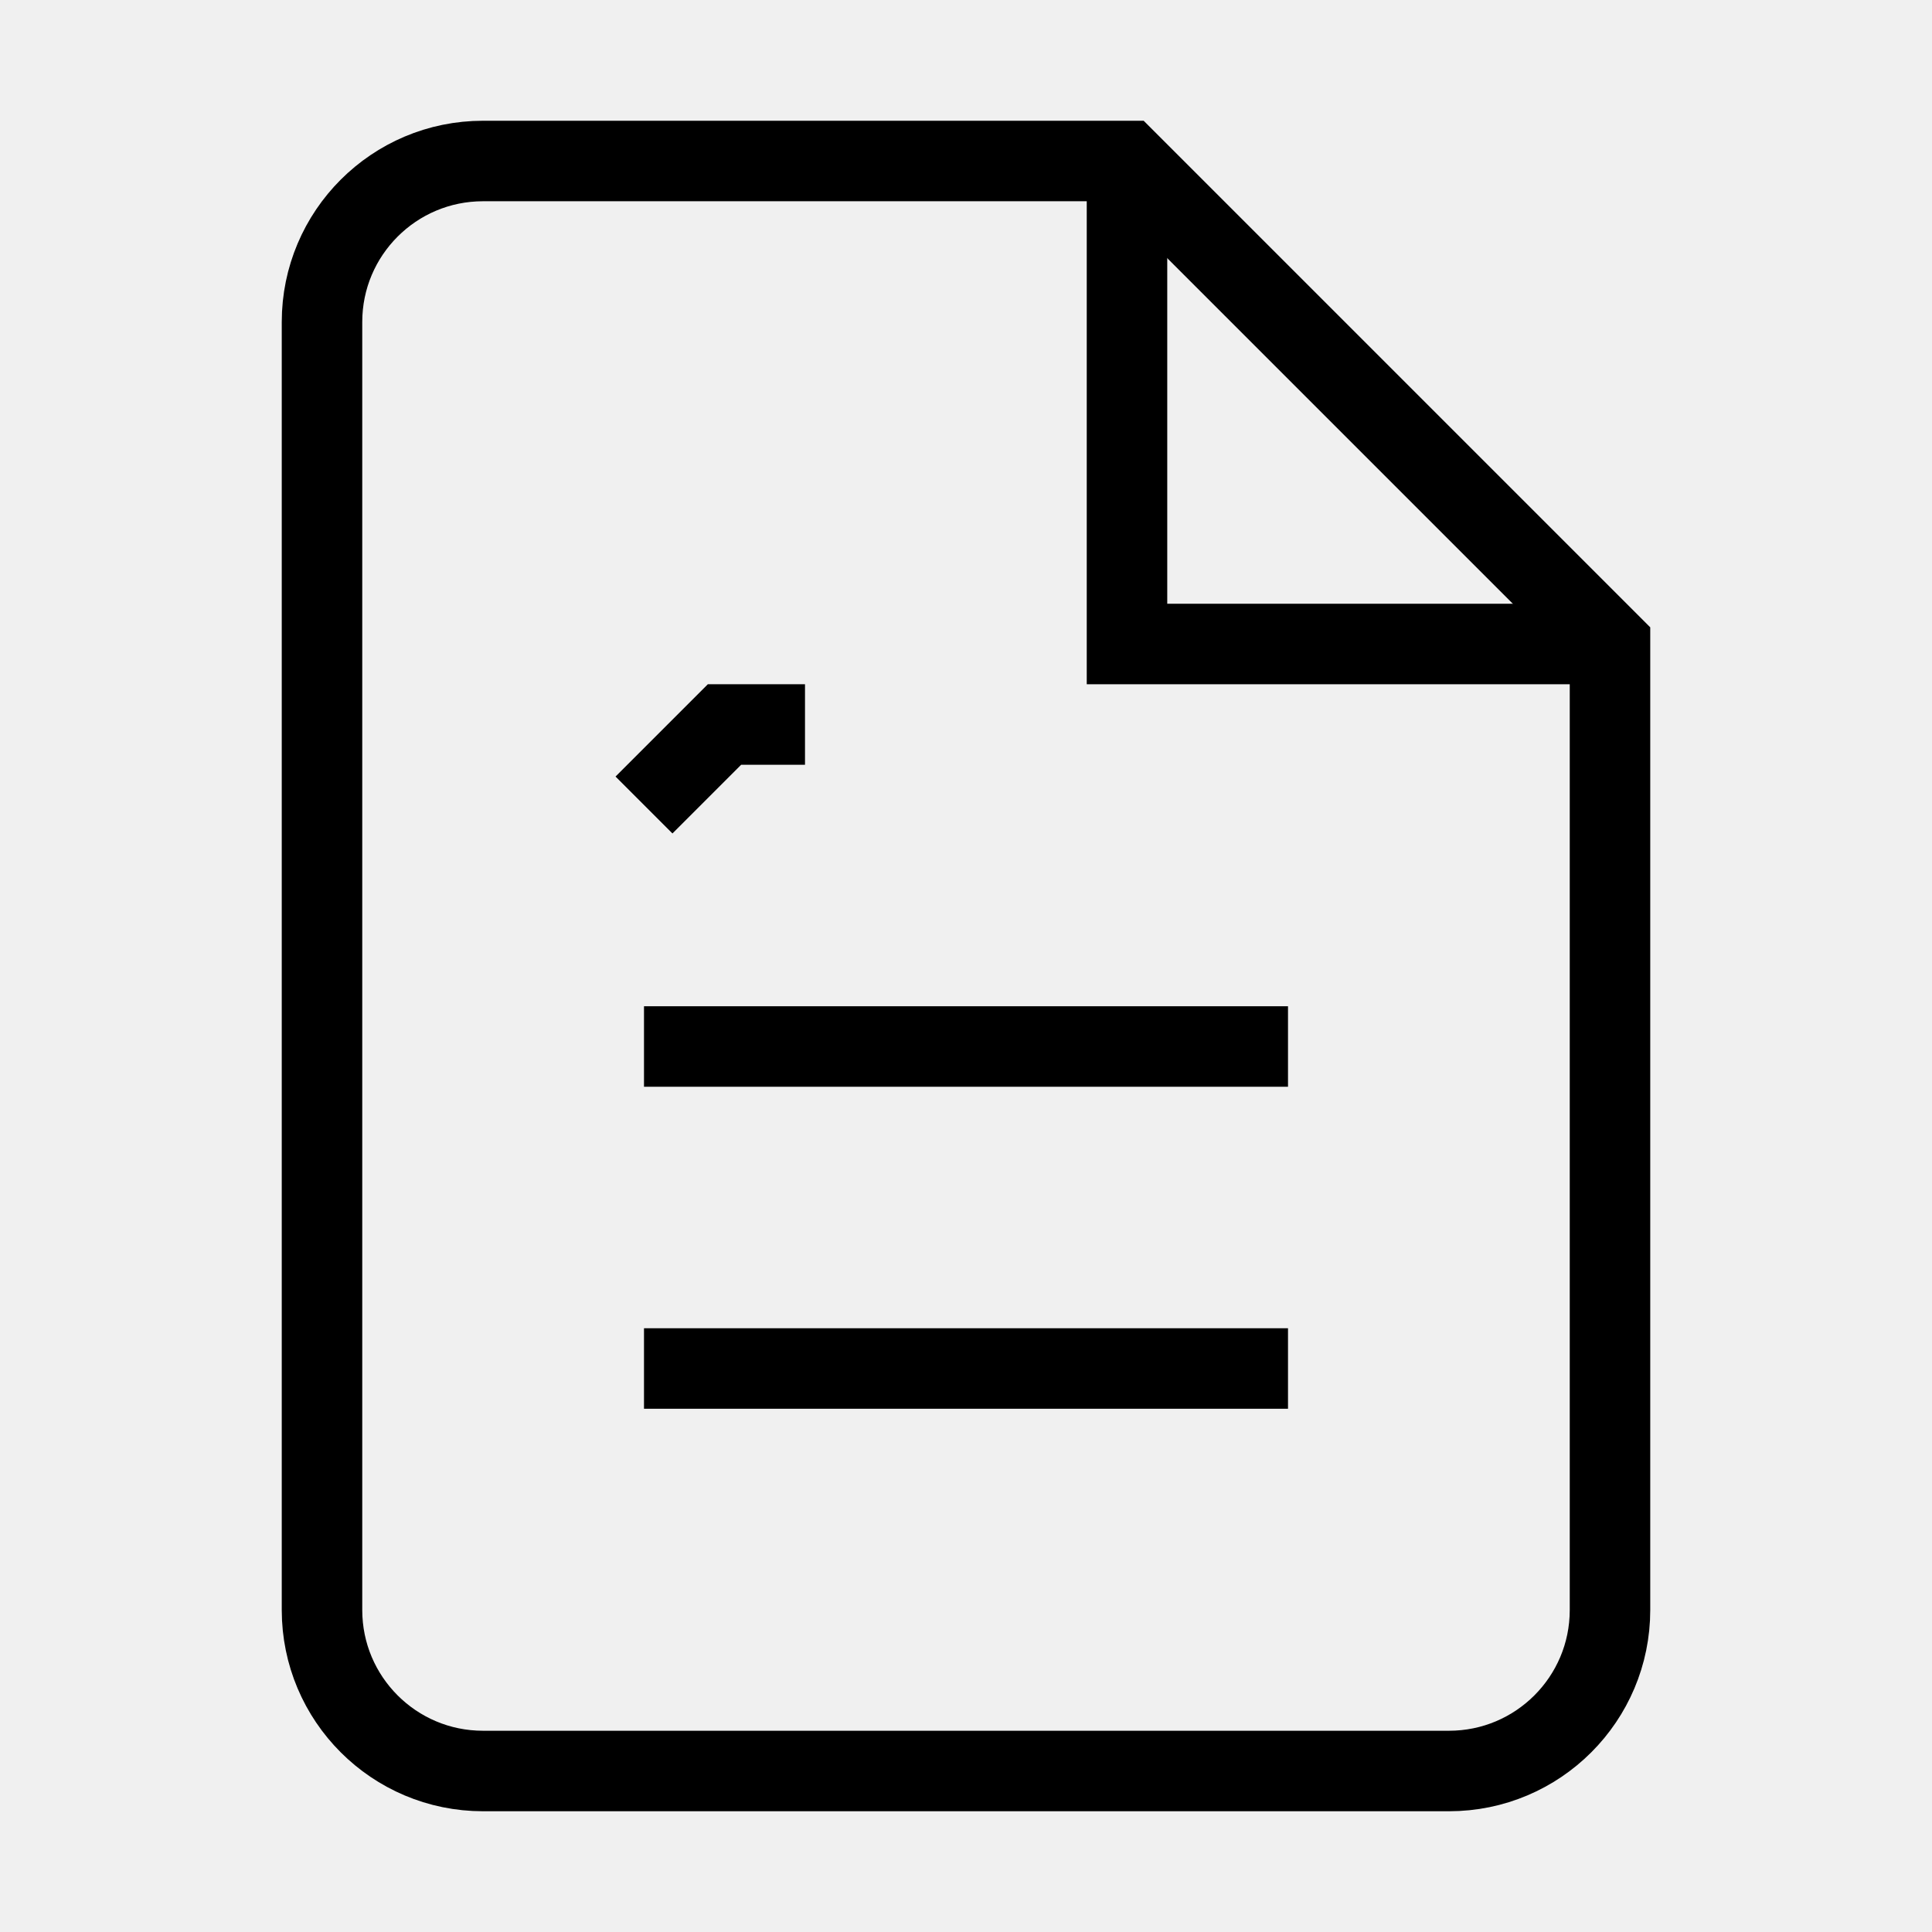
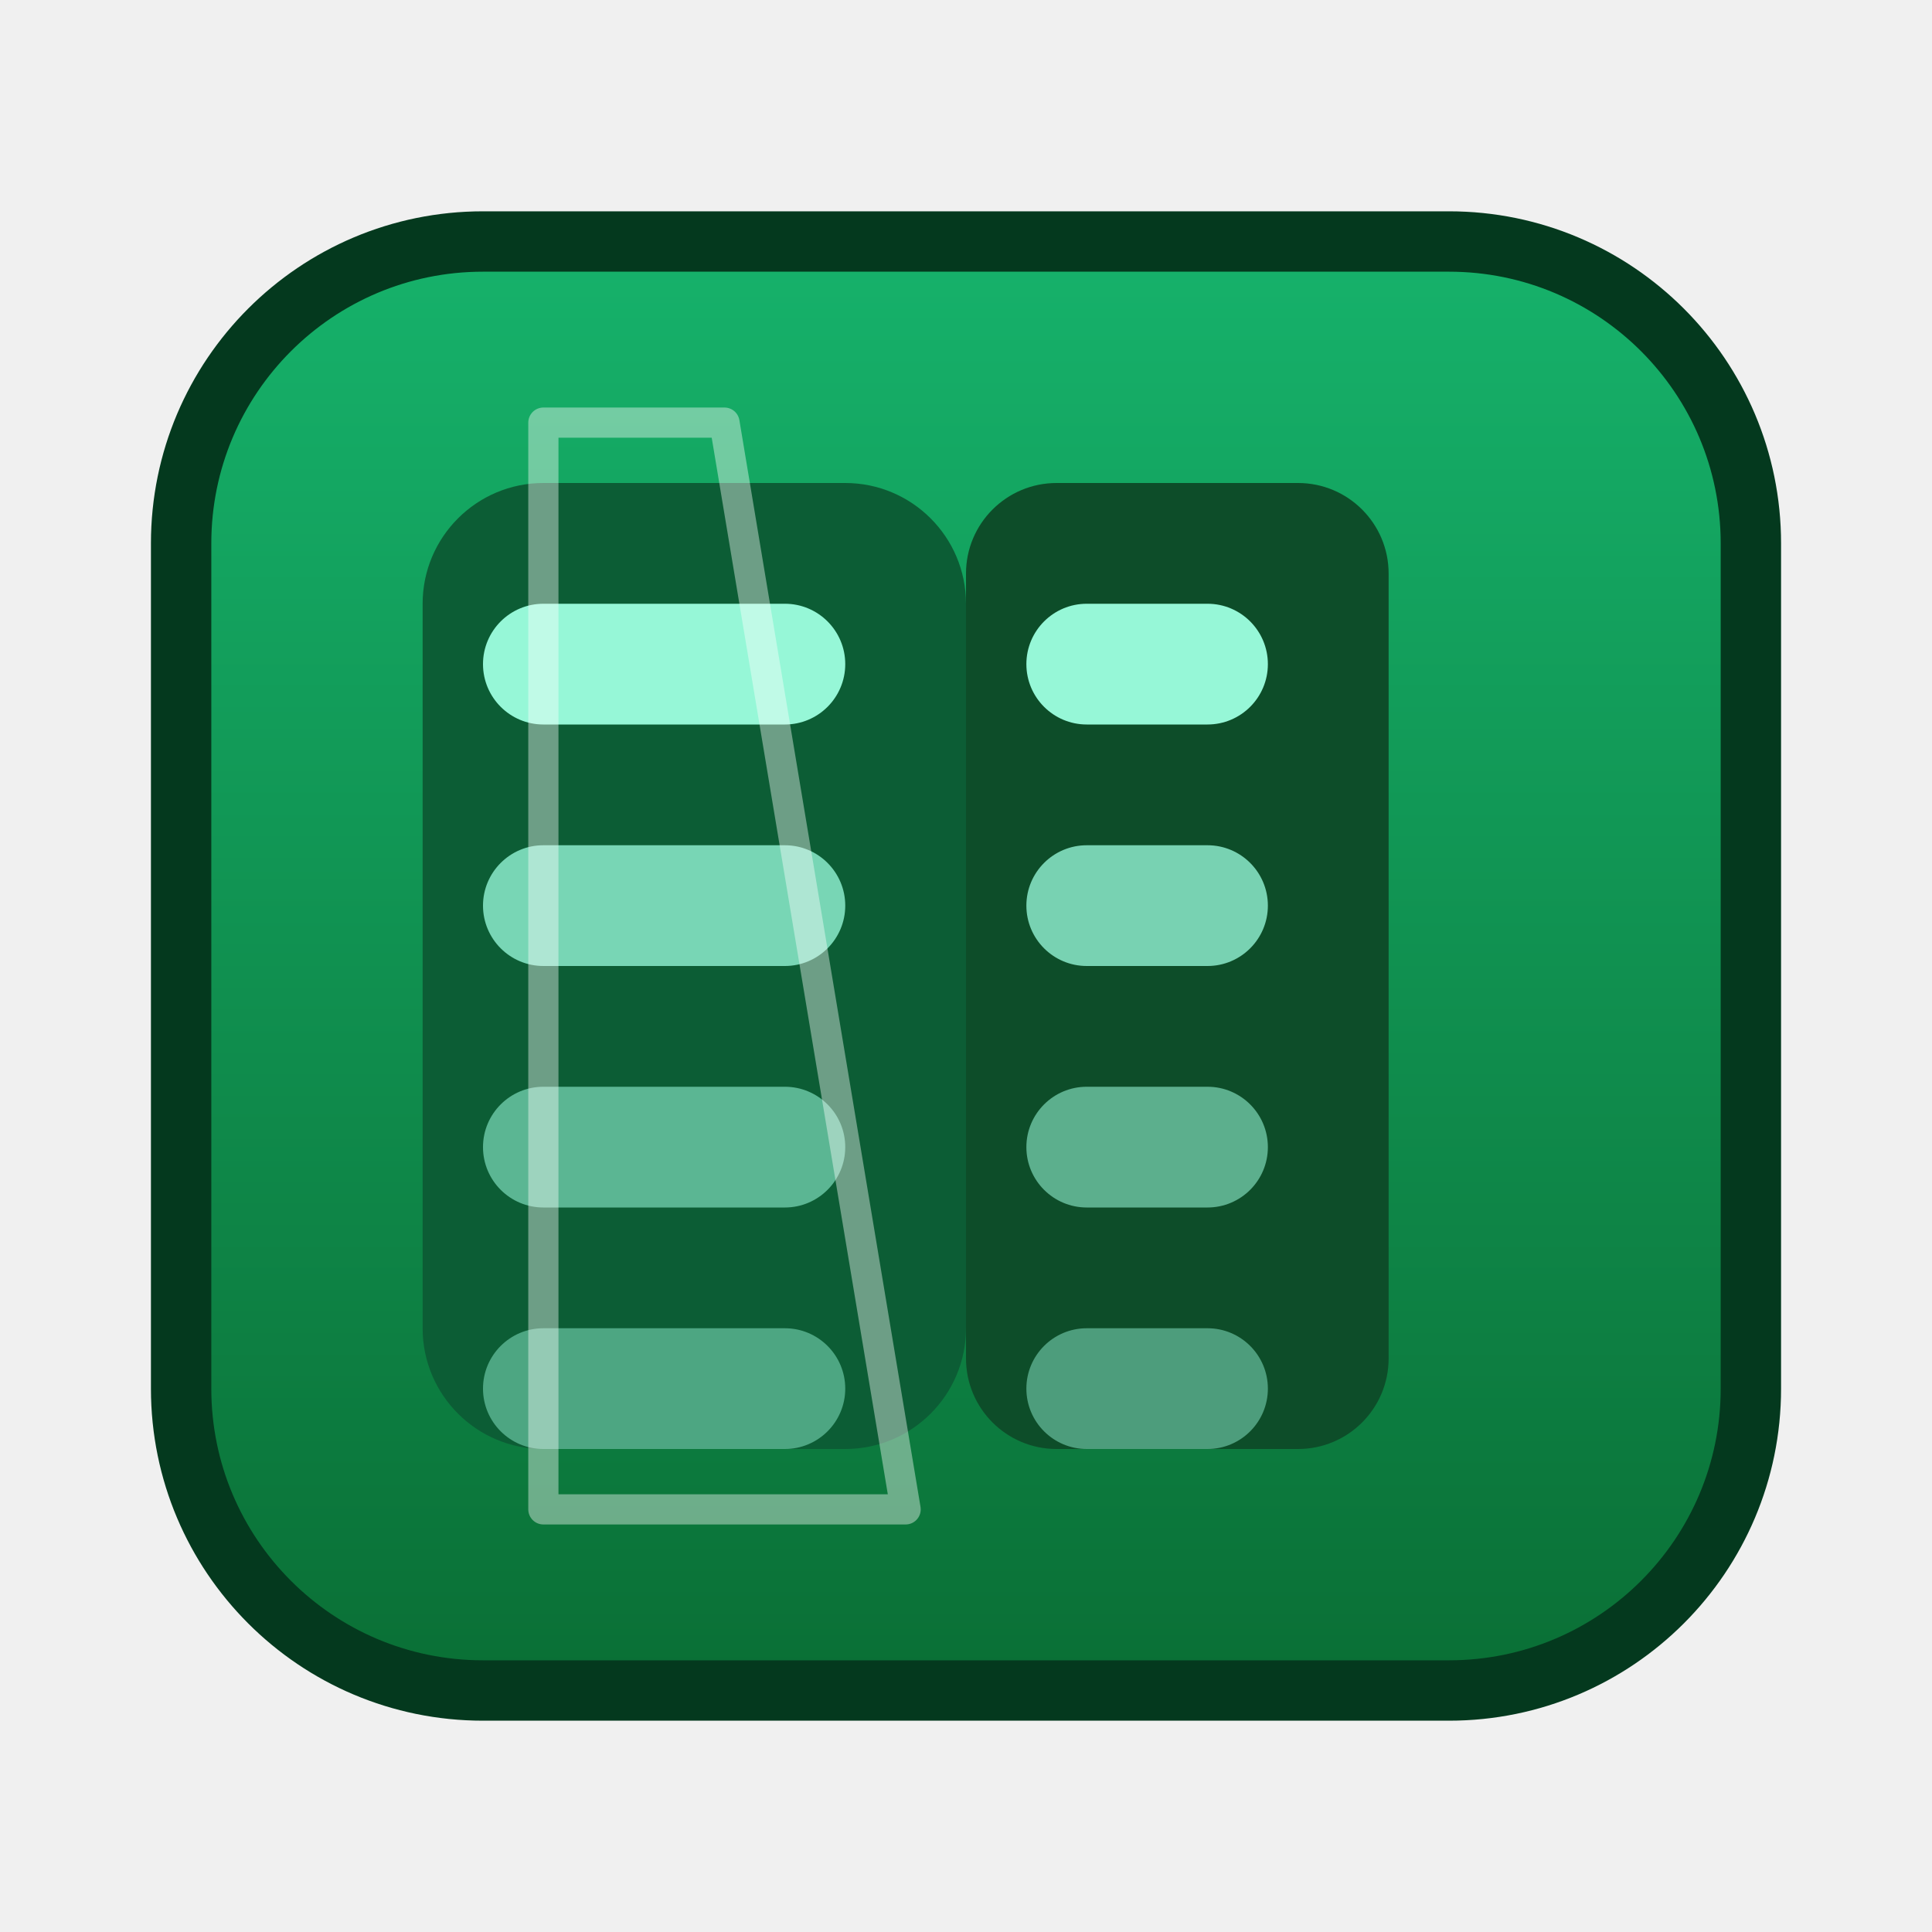
- <svg viewBox="0 0 24 24" fill="none" stroke="currentColor" strokeWidth="2" strokeLinecap="round" strokeLinejoin="round">
-   <path d="M14 2H6a2 2 0 0 0-2 2v16a2 2 0 0 0 2 2h12a2 2 0 0 0 2-2V8z" />
-   <polyline points="14,2 14,8 20,8" />
-   <line x1="16" y1="13" x2="8" y2="13" />
-   <line x1="16" y1="17" x2="8" y2="17" />
-   <polyline points="10,9 9,9 8,10" />
+ <svg xmlns="http://www.w3.org/2000/svg" viewBox="0 0 64 64" role="presentation" aria-hidden="true">
+   <defs>
+     <linearGradient id="ledgerGradient" x1="0" x2="0" y1="0" y2="1">
+       <stop offset="0%" stop-color="#16b26b" />
+       <stop offset="100%" stop-color="#0a6f35" />
+     </linearGradient>
+   </defs>
+   <rect x="6" y="8" width="52" height="48" rx="10" fill="url(#ledgerGradient)" stroke="#04391e" stroke-width="2" />
+   <rect x="14" y="16" width="18" height="32" rx="4" fill="#0c5d35" />
+   <rect x="32" y="16" width="14" height="32" rx="3" fill="#0d4d29" />
+   <g fill="#9cffe0">
+     <rect x="16" y="20" width="12" height="4" rx="2" opacity="0.95" />
+     <rect x="16" y="28" width="12" height="4" rx="2" opacity="0.75" />
+     <rect x="16" y="36" width="12" height="4" rx="2" opacity="0.55" />
+     <rect x="16" y="44" width="12" height="4" rx="2" opacity="0.45" />
+     <rect x="34" y="20" width="8" height="4" rx="2" opacity="0.95" />
+     <rect x="34" y="28" width="8" height="4" rx="2" opacity="0.75" />
+     <rect x="34" y="36" width="8" height="4" rx="2" opacity="0.55" />
+     <rect x="34" y="44" width="8" height="4" rx="2" opacity="0.45" />
+   </g>
+   <path d="M18 14 L24 14 L30 50 L18 50 Z" fill="none" stroke="#ffffff" stroke-width="1" stroke-linecap="round" stroke-linejoin="round" opacity="0.4" />
</svg>
